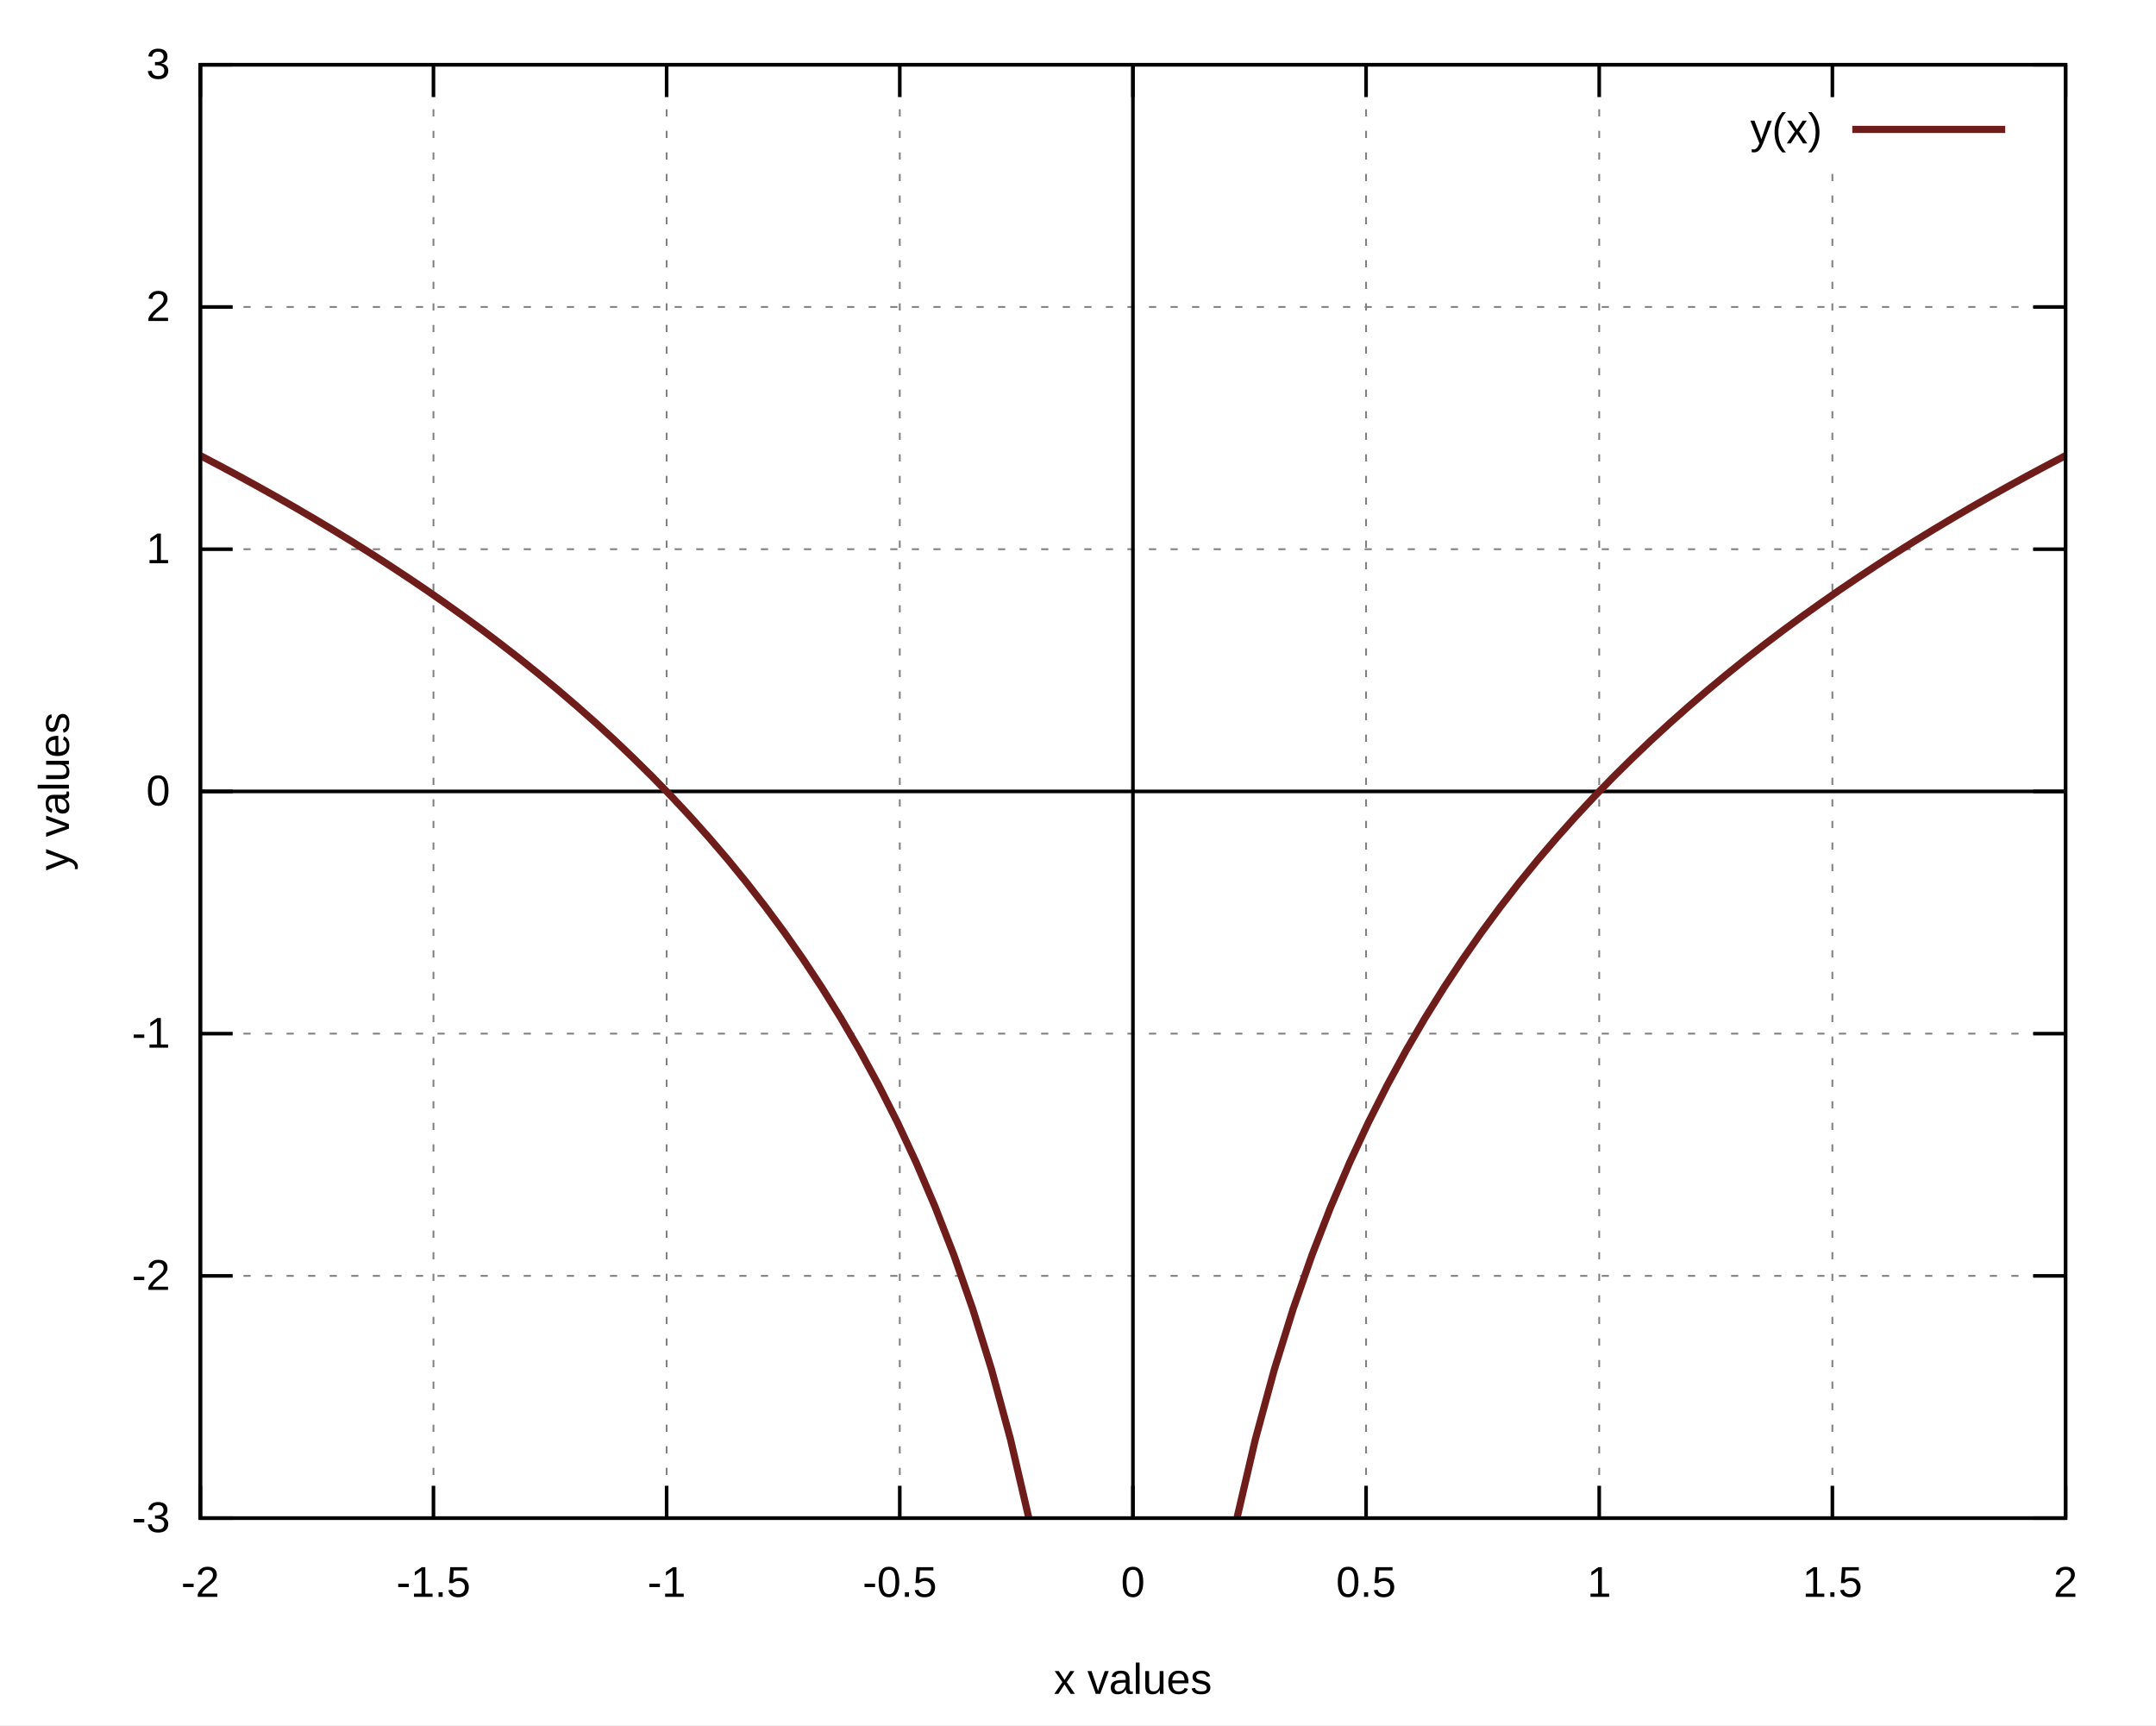
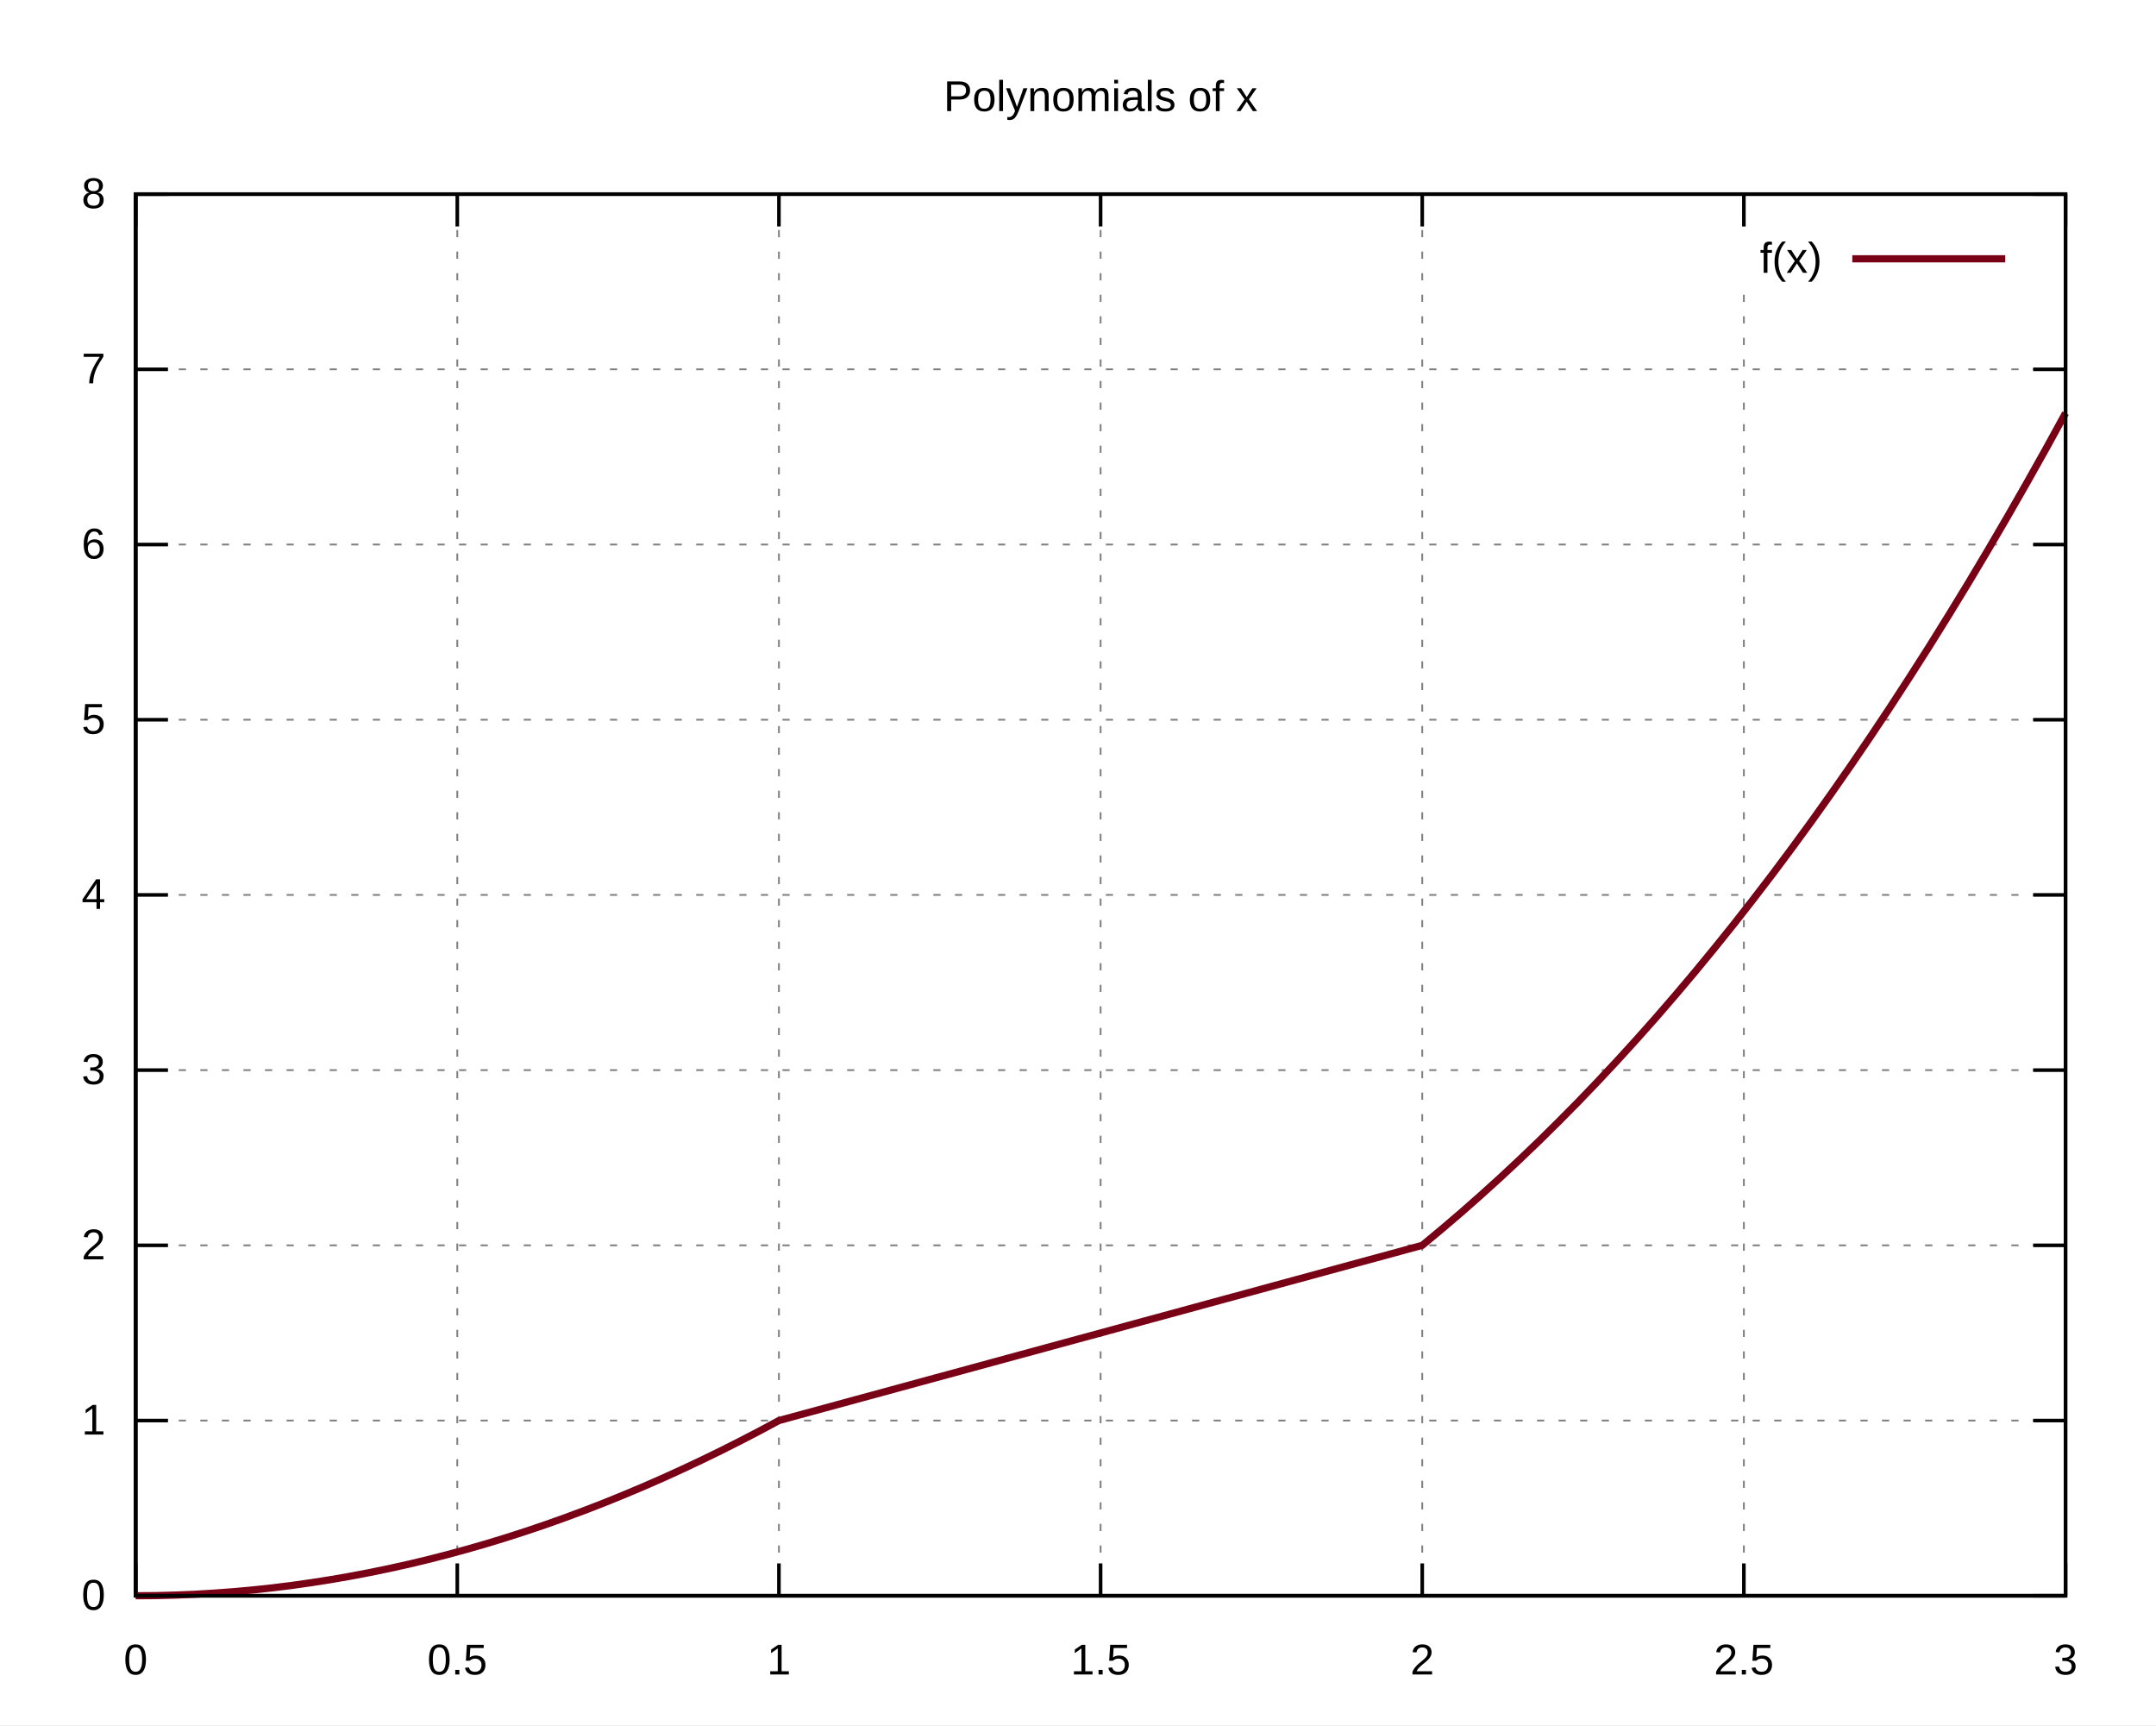
<svg xmlns="http://www.w3.org/2000/svg" xmlns:xlink="http://www.w3.org/1999/xlink" width="600" height="480" viewBox="0 0 600 480">
  <g id="gnuplot_canvas">
    <rect x="0" y="0" width="600" height="480" fill="#ffffff" />
    <defs>
      <circle id="gpDot" r="0.5" stroke-width="0.5" stroke="currentColor" />
      <path id="gpPt0" stroke-width="0.222" stroke="currentColor" d="M-1,0 h2 M0,-1 v2" />
      <path id="gpPt1" stroke-width="0.222" stroke="currentColor" d="M-1,-1 L1,1 M1,-1 L-1,1" />
      <path id="gpPt2" stroke-width="0.222" stroke="currentColor" d="M-1,0 L1,0 M0,-1 L0,1 M-1,-1 L1,1 M-1,1 L1,-1" />
      <rect id="gpPt3" stroke-width="0.222" stroke="currentColor" x="-1" y="-1" width="2" height="2" />
      <rect id="gpPt4" stroke-width="0.222" stroke="currentColor" fill="currentColor" x="-1" y="-1" width="2" height="2" />
      <circle id="gpPt5" stroke-width="0.222" stroke="currentColor" cx="0" cy="0" r="1" />
      <use xlink:href="#gpPt5" id="gpPt6" fill="currentColor" stroke="none" />
      <path id="gpPt7" stroke-width="0.222" stroke="currentColor" d="M0,-1.33 L-1.33,0.67 L1.33,0.67 z" />
      <use xlink:href="#gpPt7" id="gpPt8" fill="currentColor" stroke="none" />
      <use xlink:href="#gpPt7" id="gpPt9" stroke="currentColor" transform="rotate(180)" />
      <use xlink:href="#gpPt9" id="gpPt10" fill="currentColor" stroke="none" />
      <use xlink:href="#gpPt3" id="gpPt11" stroke="currentColor" transform="rotate(45)" />
      <use xlink:href="#gpPt11" id="gpPt12" fill="currentColor" stroke="none" />
      <path id="gpPt13" stroke-width="0.222" stroke="currentColor" d="M0,1.330 L1.265,0.411 L0.782,-1.067 L-0.782,-1.076 L-1.265,0.411 z" />
      <use xlink:href="#gpPt13" id="gpPt14" fill="currentColor" stroke="none" />
      <filter id="textbox" filterUnits="objectBoundingBox" x="0" y="0" height="1" width="1">
        <feFlood flood-color="#FFFFFF" flood-opacity="1" result="bgnd" />
        <feComposite in="SourceGraphic" in2="bgnd" operator="atop" />
      </filter>
      <filter id="greybox" filterUnits="objectBoundingBox" x="0" y="0" height="1" width="1">
        <feFlood flood-color="lightgrey" flood-opacity="1" result="grey" />
        <feComposite in="SourceGraphic" in2="grey" operator="atop" />
      </filter>
    </defs>
    <g fill="none" color="#FFFFFF" stroke="currentColor" stroke-width="1.00" stroke-linecap="butt" stroke-linejoin="miter">
</g>
    <g fill="none" color="black" stroke="currentColor" stroke-width="1.00" stroke-linecap="butt" stroke-linejoin="miter">
</g>
    <g fill="none" color="black" stroke="black" stroke-width="0.50" stroke-linecap="butt" stroke-linejoin="miter">
</g>
    <g fill="none" color="gray" stroke="currentColor" stroke-width="0.50" stroke-linecap="butt" stroke-linejoin="miter">
-       <path stroke="gray" stroke-dasharray="2,4" class="gridline" d="M55.75,422.40 L574.82,422.40  " />
-     </g>
-     <g fill="none" color="gray" stroke="gray" stroke-width="1.00" stroke-linecap="butt" stroke-linejoin="miter">
- </g>
-     <g fill="none" color="black" stroke="currentColor" stroke-width="1.00" stroke-linecap="butt" stroke-linejoin="miter">
-       <path stroke="black" d="M55.75,422.40 L64.75,422.40 M574.82,422.40 L565.82,422.40  " />
-       <g transform="translate(47.36,426.30)" stroke="none" fill="black" font-family="Arial" font-size="12.00" text-anchor="end">
-         <text>
-           <tspan font-family="Arial">-3</tspan>
-         </text>
-       </g>
-     </g>
-     <g fill="none" color="black" stroke="currentColor" stroke-width="1.00" stroke-linecap="butt" stroke-linejoin="miter">
- </g>
-     <g fill="none" color="black" stroke="black" stroke-width="0.50" stroke-linecap="butt" stroke-linejoin="miter">
- </g>
-     <g fill="none" color="gray" stroke="currentColor" stroke-width="0.50" stroke-linecap="butt" stroke-linejoin="miter">
-       <path stroke="gray" stroke-dasharray="2,4" class="gridline" d="M55.75,355.00 L574.82,355.00  " />
-     </g>
-     <g fill="none" color="gray" stroke="gray" stroke-width="1.00" stroke-linecap="butt" stroke-linejoin="miter">
- </g>
-     <g fill="none" color="black" stroke="currentColor" stroke-width="1.00" stroke-linecap="butt" stroke-linejoin="miter">
-       <path stroke="black" d="M55.75,355.00 L64.75,355.00 M574.82,355.00 L565.82,355.00  " />
-       <g transform="translate(47.36,358.90)" stroke="none" fill="black" font-family="Arial" font-size="12.00" text-anchor="end">
-         <text>
-           <tspan font-family="Arial">-2</tspan>
-         </text>
-       </g>
-     </g>
-     <g fill="none" color="black" stroke="currentColor" stroke-width="1.00" stroke-linecap="butt" stroke-linejoin="miter">
- </g>
-     <g fill="none" color="black" stroke="black" stroke-width="0.50" stroke-linecap="butt" stroke-linejoin="miter">
- </g>
-     <g fill="none" color="gray" stroke="currentColor" stroke-width="0.50" stroke-linecap="butt" stroke-linejoin="miter">
-       <path stroke="gray" stroke-dasharray="2,4" class="gridline" d="M55.75,287.60 L574.82,287.60  " />
-     </g>
-     <g fill="none" color="gray" stroke="gray" stroke-width="1.00" stroke-linecap="butt" stroke-linejoin="miter">
- </g>
-     <g fill="none" color="black" stroke="currentColor" stroke-width="1.00" stroke-linecap="butt" stroke-linejoin="miter">
-       <path stroke="black" d="M55.75,287.60 L64.75,287.60 M574.82,287.60 L565.82,287.60  " />
-       <g transform="translate(47.36,291.50)" stroke="none" fill="black" font-family="Arial" font-size="12.00" text-anchor="end">
-         <text>
-           <tspan font-family="Arial">-1</tspan>
-         </text>
-       </g>
-     </g>
-     <g fill="none" color="black" stroke="currentColor" stroke-width="1.00" stroke-linecap="butt" stroke-linejoin="miter">
- </g>
-     <g fill="none" color="black" stroke="black" stroke-width="0.50" stroke-linecap="butt" stroke-linejoin="miter">
- </g>
-     <g fill="none" color="gray" stroke="currentColor" stroke-width="0.50" stroke-linecap="butt" stroke-linejoin="miter">
-       <path stroke="gray" stroke-dasharray="2,4" class="gridline" d="M55.75,220.20 L574.82,220.20  " />
-     </g>
-     <g fill="none" color="gray" stroke="gray" stroke-width="1.00" stroke-linecap="butt" stroke-linejoin="miter">
- </g>
-     <g fill="none" color="black" stroke="currentColor" stroke-width="1.00" stroke-linecap="butt" stroke-linejoin="miter">
-       <path stroke="black" d="M55.75,220.20 L64.75,220.20 M574.82,220.20 L565.82,220.20  " />
-       <g transform="translate(47.36,224.10)" stroke="none" fill="black" font-family="Arial" font-size="12.00" text-anchor="end">
+       <path stroke="gray" stroke-dasharray="2,4" class="gridline" d="M37.75,444.00 L574.82,444.00  " />
+     </g>
+     <g fill="none" color="gray" stroke="gray" stroke-width="1.00" stroke-linecap="butt" stroke-linejoin="miter">
+ </g>
+     <g fill="none" color="black" stroke="currentColor" stroke-width="1.00" stroke-linecap="butt" stroke-linejoin="miter">
+       <path stroke="black" d="M37.75,444.00 L46.75,444.00 M574.82,444.00 L565.82,444.00  " />
+       <g transform="translate(29.36,447.90)" stroke="none" fill="black" font-family="Arial" font-size="12.00" text-anchor="end">
        <text>
          <tspan font-family="Arial"> 0</tspan>
        </text>
      </g>
    </g>
    <g fill="none" color="black" stroke="currentColor" stroke-width="1.00" stroke-linecap="butt" stroke-linejoin="miter">
</g>
    <g fill="none" color="black" stroke="black" stroke-width="0.50" stroke-linecap="butt" stroke-linejoin="miter">
</g>
    <g fill="none" color="gray" stroke="currentColor" stroke-width="0.50" stroke-linecap="butt" stroke-linejoin="miter">
-       <path stroke="gray" stroke-dasharray="2,4" class="gridline" d="M55.75,152.81 L574.82,152.81  " />
-     </g>
-     <g fill="none" color="gray" stroke="gray" stroke-width="1.00" stroke-linecap="butt" stroke-linejoin="miter">
- </g>
-     <g fill="none" color="black" stroke="currentColor" stroke-width="1.00" stroke-linecap="butt" stroke-linejoin="miter">
-       <path stroke="black" d="M55.75,152.81 L64.75,152.81 M574.82,152.81 L565.82,152.81  " />
-       <g transform="translate(47.36,156.71)" stroke="none" fill="black" font-family="Arial" font-size="12.00" text-anchor="end">
+       <path stroke="gray" stroke-dasharray="2,4" class="gridline" d="M37.75,395.25 L574.82,395.25  " />
+     </g>
+     <g fill="none" color="gray" stroke="gray" stroke-width="1.00" stroke-linecap="butt" stroke-linejoin="miter">
+ </g>
+     <g fill="none" color="black" stroke="currentColor" stroke-width="1.00" stroke-linecap="butt" stroke-linejoin="miter">
+       <path stroke="black" d="M37.75,395.25 L46.75,395.25 M574.82,395.25 L565.82,395.25  " />
+       <g transform="translate(29.36,399.15)" stroke="none" fill="black" font-family="Arial" font-size="12.00" text-anchor="end">
        <text>
          <tspan font-family="Arial"> 1</tspan>
        </text>
      </g>
    </g>
    <g fill="none" color="black" stroke="currentColor" stroke-width="1.00" stroke-linecap="butt" stroke-linejoin="miter">
</g>
    <g fill="none" color="black" stroke="black" stroke-width="0.50" stroke-linecap="butt" stroke-linejoin="miter">
</g>
    <g fill="none" color="gray" stroke="currentColor" stroke-width="0.50" stroke-linecap="butt" stroke-linejoin="miter">
-       <path stroke="gray" stroke-dasharray="2,4" class="gridline" d="M55.75,85.41 L574.82,85.41  " />
-     </g>
-     <g fill="none" color="gray" stroke="gray" stroke-width="1.00" stroke-linecap="butt" stroke-linejoin="miter">
- </g>
-     <g fill="none" color="black" stroke="currentColor" stroke-width="1.00" stroke-linecap="butt" stroke-linejoin="miter">
-       <path stroke="black" d="M55.75,85.41 L64.75,85.41 M574.82,85.41 L565.82,85.41  " />
-       <g transform="translate(47.36,89.31)" stroke="none" fill="black" font-family="Arial" font-size="12.00" text-anchor="end">
+       <path stroke="gray" stroke-dasharray="2,4" class="gridline" d="M37.75,346.50 L574.82,346.50  " />
+     </g>
+     <g fill="none" color="gray" stroke="gray" stroke-width="1.00" stroke-linecap="butt" stroke-linejoin="miter">
+ </g>
+     <g fill="none" color="black" stroke="currentColor" stroke-width="1.00" stroke-linecap="butt" stroke-linejoin="miter">
+       <path stroke="black" d="M37.75,346.50 L46.75,346.50 M574.82,346.50 L565.82,346.50  " />
+       <g transform="translate(29.36,350.40)" stroke="none" fill="black" font-family="Arial" font-size="12.00" text-anchor="end">
        <text>
          <tspan font-family="Arial"> 2</tspan>
        </text>
      </g>
    </g>
    <g fill="none" color="black" stroke="currentColor" stroke-width="1.00" stroke-linecap="butt" stroke-linejoin="miter">
</g>
    <g fill="none" color="black" stroke="black" stroke-width="0.50" stroke-linecap="butt" stroke-linejoin="miter">
</g>
    <g fill="none" color="gray" stroke="currentColor" stroke-width="0.50" stroke-linecap="butt" stroke-linejoin="miter">
-       <path stroke="gray" stroke-dasharray="2,4" class="gridline" d="M55.75,18.01 L574.82,18.01  " />
-     </g>
-     <g fill="none" color="gray" stroke="gray" stroke-width="1.00" stroke-linecap="butt" stroke-linejoin="miter">
- </g>
-     <g fill="none" color="black" stroke="currentColor" stroke-width="1.00" stroke-linecap="butt" stroke-linejoin="miter">
-       <path stroke="black" d="M55.75,18.01 L64.75,18.01 M574.82,18.01 L565.82,18.01  " />
-       <g transform="translate(47.36,21.91)" stroke="none" fill="black" font-family="Arial" font-size="12.00" text-anchor="end">
+       <path stroke="gray" stroke-dasharray="2,4" class="gridline" d="M37.75,297.75 L574.82,297.75  " />
+     </g>
+     <g fill="none" color="gray" stroke="gray" stroke-width="1.00" stroke-linecap="butt" stroke-linejoin="miter">
+ </g>
+     <g fill="none" color="black" stroke="currentColor" stroke-width="1.00" stroke-linecap="butt" stroke-linejoin="miter">
+       <path stroke="black" d="M37.75,297.75 L46.75,297.75 M574.82,297.75 L565.82,297.75  " />
+       <g transform="translate(29.36,301.65)" stroke="none" fill="black" font-family="Arial" font-size="12.00" text-anchor="end">
        <text>
          <tspan font-family="Arial"> 3</tspan>
        </text>
      </g>
    </g>
    <g fill="none" color="black" stroke="currentColor" stroke-width="1.00" stroke-linecap="butt" stroke-linejoin="miter">
</g>
    <g fill="none" color="black" stroke="black" stroke-width="0.50" stroke-linecap="butt" stroke-linejoin="miter">
</g>
    <g fill="none" color="gray" stroke="currentColor" stroke-width="0.50" stroke-linecap="butt" stroke-linejoin="miter">
-       <path stroke="gray" stroke-dasharray="2,4" class="gridline" d="M55.75,422.40 L55.75,18.01  " />
-     </g>
-     <g fill="none" color="gray" stroke="gray" stroke-width="1.00" stroke-linecap="butt" stroke-linejoin="miter">
- </g>
-     <g fill="none" color="black" stroke="currentColor" stroke-width="1.00" stroke-linecap="butt" stroke-linejoin="miter">
-       <path stroke="black" d="M55.75,422.40 L55.75,413.40 M55.75,18.01 L55.75,27.01  " />
-       <g transform="translate(55.75,444.30)" stroke="none" fill="black" font-family="Arial" font-size="12.00" text-anchor="middle">
-         <text>
-           <tspan font-family="Arial">-2</tspan>
-         </text>
-       </g>
-     </g>
-     <g fill="none" color="black" stroke="currentColor" stroke-width="1.00" stroke-linecap="butt" stroke-linejoin="miter">
- </g>
-     <g fill="none" color="black" stroke="black" stroke-width="0.50" stroke-linecap="butt" stroke-linejoin="miter">
- </g>
-     <g fill="none" color="gray" stroke="currentColor" stroke-width="0.50" stroke-linecap="butt" stroke-linejoin="miter">
-       <path stroke="gray" stroke-dasharray="2,4" class="gridline" d="M120.63,422.40 L120.63,18.01  " />
-     </g>
-     <g fill="none" color="gray" stroke="gray" stroke-width="1.00" stroke-linecap="butt" stroke-linejoin="miter">
- </g>
-     <g fill="none" color="black" stroke="currentColor" stroke-width="1.00" stroke-linecap="butt" stroke-linejoin="miter">
-       <path stroke="black" d="M120.63,422.40 L120.63,413.40 M120.63,18.01 L120.63,27.01  " />
-       <g transform="translate(120.63,444.30)" stroke="none" fill="black" font-family="Arial" font-size="12.00" text-anchor="middle">
-         <text>
-           <tspan font-family="Arial">-1.5</tspan>
-         </text>
-       </g>
-     </g>
-     <g fill="none" color="black" stroke="currentColor" stroke-width="1.00" stroke-linecap="butt" stroke-linejoin="miter">
- </g>
-     <g fill="none" color="black" stroke="black" stroke-width="0.50" stroke-linecap="butt" stroke-linejoin="miter">
- </g>
-     <g fill="none" color="gray" stroke="currentColor" stroke-width="0.50" stroke-linecap="butt" stroke-linejoin="miter">
-       <path stroke="gray" stroke-dasharray="2,4" class="gridline" d="M185.52,422.40 L185.52,18.01  " />
-     </g>
-     <g fill="none" color="gray" stroke="gray" stroke-width="1.00" stroke-linecap="butt" stroke-linejoin="miter">
- </g>
-     <g fill="none" color="black" stroke="currentColor" stroke-width="1.00" stroke-linecap="butt" stroke-linejoin="miter">
-       <path stroke="black" d="M185.52,422.40 L185.52,413.40 M185.52,18.01 L185.52,27.01  " />
-       <g transform="translate(185.52,444.30)" stroke="none" fill="black" font-family="Arial" font-size="12.00" text-anchor="middle">
-         <text>
-           <tspan font-family="Arial">-1</tspan>
-         </text>
-       </g>
-     </g>
-     <g fill="none" color="black" stroke="currentColor" stroke-width="1.00" stroke-linecap="butt" stroke-linejoin="miter">
- </g>
-     <g fill="none" color="black" stroke="black" stroke-width="0.50" stroke-linecap="butt" stroke-linejoin="miter">
- </g>
-     <g fill="none" color="gray" stroke="currentColor" stroke-width="0.50" stroke-linecap="butt" stroke-linejoin="miter">
-       <path stroke="gray" stroke-dasharray="2,4" class="gridline" d="M250.40,422.40 L250.40,18.01  " />
-     </g>
-     <g fill="none" color="gray" stroke="gray" stroke-width="1.00" stroke-linecap="butt" stroke-linejoin="miter">
- </g>
-     <g fill="none" color="black" stroke="currentColor" stroke-width="1.00" stroke-linecap="butt" stroke-linejoin="miter">
-       <path stroke="black" d="M250.40,422.40 L250.40,413.40 M250.40,18.01 L250.40,27.01  " />
-       <g transform="translate(250.40,444.30)" stroke="none" fill="black" font-family="Arial" font-size="12.00" text-anchor="middle">
-         <text>
-           <tspan font-family="Arial">-0.5</tspan>
-         </text>
-       </g>
-     </g>
-     <g fill="none" color="black" stroke="currentColor" stroke-width="1.00" stroke-linecap="butt" stroke-linejoin="miter">
- </g>
-     <g fill="none" color="black" stroke="black" stroke-width="0.50" stroke-linecap="butt" stroke-linejoin="miter">
- </g>
-     <g fill="none" color="gray" stroke="currentColor" stroke-width="0.50" stroke-linecap="butt" stroke-linejoin="miter">
-       <path stroke="gray" stroke-dasharray="2,4" class="gridline" d="M315.29,422.40 L315.29,18.01  " />
-     </g>
-     <g fill="none" color="gray" stroke="gray" stroke-width="1.00" stroke-linecap="butt" stroke-linejoin="miter">
- </g>
-     <g fill="none" color="black" stroke="currentColor" stroke-width="1.00" stroke-linecap="butt" stroke-linejoin="miter">
-       <path stroke="black" d="M315.29,422.40 L315.29,413.40 M315.29,18.01 L315.29,27.01  " />
-       <g transform="translate(315.29,444.30)" stroke="none" fill="black" font-family="Arial" font-size="12.00" text-anchor="middle">
+       <path stroke="gray" stroke-dasharray="2,4" class="gridline" d="M37.75,249.00 L574.82,249.00  " />
+     </g>
+     <g fill="none" color="gray" stroke="gray" stroke-width="1.00" stroke-linecap="butt" stroke-linejoin="miter">
+ </g>
+     <g fill="none" color="black" stroke="currentColor" stroke-width="1.00" stroke-linecap="butt" stroke-linejoin="miter">
+       <path stroke="black" d="M37.75,249.00 L46.75,249.00 M574.82,249.00 L565.82,249.00  " />
+       <g transform="translate(29.36,252.90)" stroke="none" fill="black" font-family="Arial" font-size="12.00" text-anchor="end">
+         <text>
+           <tspan font-family="Arial"> 4</tspan>
+         </text>
+       </g>
+     </g>
+     <g fill="none" color="black" stroke="currentColor" stroke-width="1.00" stroke-linecap="butt" stroke-linejoin="miter">
+ </g>
+     <g fill="none" color="black" stroke="black" stroke-width="0.50" stroke-linecap="butt" stroke-linejoin="miter">
+ </g>
+     <g fill="none" color="gray" stroke="currentColor" stroke-width="0.50" stroke-linecap="butt" stroke-linejoin="miter">
+       <path stroke="gray" stroke-dasharray="2,4" class="gridline" d="M37.75,200.26 L574.82,200.26  " />
+     </g>
+     <g fill="none" color="gray" stroke="gray" stroke-width="1.00" stroke-linecap="butt" stroke-linejoin="miter">
+ </g>
+     <g fill="none" color="black" stroke="currentColor" stroke-width="1.00" stroke-linecap="butt" stroke-linejoin="miter">
+       <path stroke="black" d="M37.75,200.26 L46.75,200.26 M574.82,200.26 L565.82,200.26  " />
+       <g transform="translate(29.36,204.16)" stroke="none" fill="black" font-family="Arial" font-size="12.00" text-anchor="end">
+         <text>
+           <tspan font-family="Arial"> 5</tspan>
+         </text>
+       </g>
+     </g>
+     <g fill="none" color="black" stroke="currentColor" stroke-width="1.00" stroke-linecap="butt" stroke-linejoin="miter">
+ </g>
+     <g fill="none" color="black" stroke="black" stroke-width="0.50" stroke-linecap="butt" stroke-linejoin="miter">
+ </g>
+     <g fill="none" color="gray" stroke="currentColor" stroke-width="0.50" stroke-linecap="butt" stroke-linejoin="miter">
+       <path stroke="gray" stroke-dasharray="2,4" class="gridline" d="M37.75,151.51 L574.82,151.51  " />
+     </g>
+     <g fill="none" color="gray" stroke="gray" stroke-width="1.00" stroke-linecap="butt" stroke-linejoin="miter">
+ </g>
+     <g fill="none" color="black" stroke="currentColor" stroke-width="1.00" stroke-linecap="butt" stroke-linejoin="miter">
+       <path stroke="black" d="M37.75,151.51 L46.75,151.51 M574.82,151.51 L565.82,151.51  " />
+       <g transform="translate(29.36,155.41)" stroke="none" fill="black" font-family="Arial" font-size="12.00" text-anchor="end">
+         <text>
+           <tspan font-family="Arial"> 6</tspan>
+         </text>
+       </g>
+     </g>
+     <g fill="none" color="black" stroke="currentColor" stroke-width="1.00" stroke-linecap="butt" stroke-linejoin="miter">
+ </g>
+     <g fill="none" color="black" stroke="black" stroke-width="0.50" stroke-linecap="butt" stroke-linejoin="miter">
+ </g>
+     <g fill="none" color="gray" stroke="currentColor" stroke-width="0.50" stroke-linecap="butt" stroke-linejoin="miter">
+       <path stroke="gray" stroke-dasharray="2,4" class="gridline" d="M37.75,102.76 L574.82,102.76  " />
+     </g>
+     <g fill="none" color="gray" stroke="gray" stroke-width="1.00" stroke-linecap="butt" stroke-linejoin="miter">
+ </g>
+     <g fill="none" color="black" stroke="currentColor" stroke-width="1.00" stroke-linecap="butt" stroke-linejoin="miter">
+       <path stroke="black" d="M37.75,102.76 L46.75,102.76 M574.82,102.76 L565.82,102.76  " />
+       <g transform="translate(29.36,106.66)" stroke="none" fill="black" font-family="Arial" font-size="12.00" text-anchor="end">
+         <text>
+           <tspan font-family="Arial"> 7</tspan>
+         </text>
+       </g>
+     </g>
+     <g fill="none" color="black" stroke="currentColor" stroke-width="1.00" stroke-linecap="butt" stroke-linejoin="miter">
+ </g>
+     <g fill="none" color="black" stroke="black" stroke-width="0.50" stroke-linecap="butt" stroke-linejoin="miter">
+ </g>
+     <g fill="none" color="gray" stroke="currentColor" stroke-width="0.50" stroke-linecap="butt" stroke-linejoin="miter">
+       <path stroke="gray" stroke-dasharray="2,4" class="gridline" d="M37.75,54.01 L574.82,54.01  " />
+     </g>
+     <g fill="none" color="gray" stroke="gray" stroke-width="1.00" stroke-linecap="butt" stroke-linejoin="miter">
+ </g>
+     <g fill="none" color="black" stroke="currentColor" stroke-width="1.00" stroke-linecap="butt" stroke-linejoin="miter">
+       <path stroke="black" d="M37.75,54.01 L46.75,54.01 M574.82,54.01 L565.82,54.01  " />
+       <g transform="translate(29.36,57.91)" stroke="none" fill="black" font-family="Arial" font-size="12.00" text-anchor="end">
+         <text>
+           <tspan font-family="Arial"> 8</tspan>
+         </text>
+       </g>
+     </g>
+     <g fill="none" color="black" stroke="currentColor" stroke-width="1.00" stroke-linecap="butt" stroke-linejoin="miter">
+ </g>
+     <g fill="none" color="black" stroke="black" stroke-width="0.50" stroke-linecap="butt" stroke-linejoin="miter">
+ </g>
+     <g fill="none" color="gray" stroke="currentColor" stroke-width="0.50" stroke-linecap="butt" stroke-linejoin="miter">
+       <path stroke="gray" stroke-dasharray="2,4" class="gridline" d="M37.75,444.00 L37.75,54.01  " />
+     </g>
+     <g fill="none" color="gray" stroke="gray" stroke-width="1.00" stroke-linecap="butt" stroke-linejoin="miter">
+ </g>
+     <g fill="none" color="black" stroke="currentColor" stroke-width="1.00" stroke-linecap="butt" stroke-linejoin="miter">
+       <path stroke="black" d="M37.75,444.00 L37.75,435.00 M37.75,54.01 L37.75,63.01  " />
+       <g transform="translate(37.75,465.90)" stroke="none" fill="black" font-family="Arial" font-size="12.00" text-anchor="middle">
        <text>
          <tspan font-family="Arial"> 0</tspan>
        </text>
      </g>
    </g>
    <g fill="none" color="black" stroke="currentColor" stroke-width="1.00" stroke-linecap="butt" stroke-linejoin="miter">
</g>
    <g fill="none" color="black" stroke="black" stroke-width="0.50" stroke-linecap="butt" stroke-linejoin="miter">
</g>
    <g fill="none" color="gray" stroke="currentColor" stroke-width="0.50" stroke-linecap="butt" stroke-linejoin="miter">
-       <path stroke="gray" stroke-dasharray="2,4" class="gridline" d="M380.17,422.40 L380.17,18.01  " />
-     </g>
-     <g fill="none" color="gray" stroke="gray" stroke-width="1.00" stroke-linecap="butt" stroke-linejoin="miter">
- </g>
-     <g fill="none" color="black" stroke="currentColor" stroke-width="1.00" stroke-linecap="butt" stroke-linejoin="miter">
-       <path stroke="black" d="M380.17,422.40 L380.17,413.40 M380.17,18.01 L380.17,27.01  " />
-       <g transform="translate(380.17,444.30)" stroke="none" fill="black" font-family="Arial" font-size="12.00" text-anchor="middle">
+       <path stroke="gray" stroke-dasharray="2,4" class="gridline" d="M127.26,444.00 L127.26,54.01  " />
+     </g>
+     <g fill="none" color="gray" stroke="gray" stroke-width="1.00" stroke-linecap="butt" stroke-linejoin="miter">
+ </g>
+     <g fill="none" color="black" stroke="currentColor" stroke-width="1.00" stroke-linecap="butt" stroke-linejoin="miter">
+       <path stroke="black" d="M127.26,444.00 L127.26,435.00 M127.26,54.01 L127.26,63.01  " />
+       <g transform="translate(127.26,465.90)" stroke="none" fill="black" font-family="Arial" font-size="12.00" text-anchor="middle">
        <text>
          <tspan font-family="Arial"> 0.5</tspan>
        </text>
      </g>
    </g>
    <g fill="none" color="black" stroke="currentColor" stroke-width="1.00" stroke-linecap="butt" stroke-linejoin="miter">
</g>
    <g fill="none" color="black" stroke="black" stroke-width="0.50" stroke-linecap="butt" stroke-linejoin="miter">
</g>
    <g fill="none" color="gray" stroke="currentColor" stroke-width="0.50" stroke-linecap="butt" stroke-linejoin="miter">
-       <path stroke="gray" stroke-dasharray="2,4" class="gridline" d="M445.05,422.40 L445.05,18.01  " />
-     </g>
-     <g fill="none" color="gray" stroke="gray" stroke-width="1.00" stroke-linecap="butt" stroke-linejoin="miter">
- </g>
-     <g fill="none" color="black" stroke="currentColor" stroke-width="1.00" stroke-linecap="butt" stroke-linejoin="miter">
-       <path stroke="black" d="M445.05,422.40 L445.05,413.40 M445.05,18.01 L445.05,27.01  " />
-       <g transform="translate(445.05,444.30)" stroke="none" fill="black" font-family="Arial" font-size="12.00" text-anchor="middle">
+       <path stroke="gray" stroke-dasharray="2,4" class="gridline" d="M216.77,444.00 L216.77,54.01  " />
+     </g>
+     <g fill="none" color="gray" stroke="gray" stroke-width="1.00" stroke-linecap="butt" stroke-linejoin="miter">
+ </g>
+     <g fill="none" color="black" stroke="currentColor" stroke-width="1.00" stroke-linecap="butt" stroke-linejoin="miter">
+       <path stroke="black" d="M216.77,444.00 L216.77,435.00 M216.77,54.01 L216.77,63.01  " />
+       <g transform="translate(216.77,465.90)" stroke="none" fill="black" font-family="Arial" font-size="12.00" text-anchor="middle">
        <text>
          <tspan font-family="Arial"> 1</tspan>
        </text>
      </g>
    </g>
    <g fill="none" color="black" stroke="currentColor" stroke-width="1.00" stroke-linecap="butt" stroke-linejoin="miter">
</g>
    <g fill="none" color="black" stroke="black" stroke-width="0.50" stroke-linecap="butt" stroke-linejoin="miter">
</g>
    <g fill="none" color="gray" stroke="currentColor" stroke-width="0.50" stroke-linecap="butt" stroke-linejoin="miter">
-       <path stroke="gray" stroke-dasharray="2,4" class="gridline" d="M509.94,422.40 L509.94,45.01 M509.94,27.01 L509.94,18.01  " />
-     </g>
-     <g fill="none" color="gray" stroke="gray" stroke-width="1.00" stroke-linecap="butt" stroke-linejoin="miter">
- </g>
-     <g fill="none" color="black" stroke="currentColor" stroke-width="1.00" stroke-linecap="butt" stroke-linejoin="miter">
-       <path stroke="black" d="M509.94,422.40 L509.94,413.40 M509.94,18.01 L509.94,27.01  " />
-       <g transform="translate(509.94,444.30)" stroke="none" fill="black" font-family="Arial" font-size="12.00" text-anchor="middle">
+       <path stroke="gray" stroke-dasharray="2,4" class="gridline" d="M306.29,444.00 L306.29,54.01  " />
+     </g>
+     <g fill="none" color="gray" stroke="gray" stroke-width="1.00" stroke-linecap="butt" stroke-linejoin="miter">
+ </g>
+     <g fill="none" color="black" stroke="currentColor" stroke-width="1.00" stroke-linecap="butt" stroke-linejoin="miter">
+       <path stroke="black" d="M306.29,444.00 L306.29,435.00 M306.29,54.01 L306.29,63.01  " />
+       <g transform="translate(306.29,465.90)" stroke="none" fill="black" font-family="Arial" font-size="12.00" text-anchor="middle">
        <text>
          <tspan font-family="Arial"> 1.5</tspan>
        </text>
      </g>
    </g>
    <g fill="none" color="black" stroke="currentColor" stroke-width="1.00" stroke-linecap="butt" stroke-linejoin="miter">
</g>
    <g fill="none" color="black" stroke="black" stroke-width="0.50" stroke-linecap="butt" stroke-linejoin="miter">
</g>
    <g fill="none" color="gray" stroke="currentColor" stroke-width="0.50" stroke-linecap="butt" stroke-linejoin="miter">
-       <path stroke="gray" stroke-dasharray="2,4" class="gridline" d="M574.82,422.40 L574.82,18.01  " />
-     </g>
-     <g fill="none" color="gray" stroke="gray" stroke-width="1.00" stroke-linecap="butt" stroke-linejoin="miter">
- </g>
-     <g fill="none" color="black" stroke="currentColor" stroke-width="1.00" stroke-linecap="butt" stroke-linejoin="miter">
-       <path stroke="black" d="M574.82,422.40 L574.82,413.40 M574.82,18.01 L574.82,27.01  " />
-       <g transform="translate(574.82,444.30)" stroke="none" fill="black" font-family="Arial" font-size="12.00" text-anchor="middle">
+       <path stroke="gray" stroke-dasharray="2,4" class="gridline" d="M395.80,444.00 L395.80,54.01  " />
+     </g>
+     <g fill="none" color="gray" stroke="gray" stroke-width="1.00" stroke-linecap="butt" stroke-linejoin="miter">
+ </g>
+     <g fill="none" color="black" stroke="currentColor" stroke-width="1.00" stroke-linecap="butt" stroke-linejoin="miter">
+       <path stroke="black" d="M395.80,444.00 L395.80,435.00 M395.80,54.01 L395.80,63.01  " />
+       <g transform="translate(395.80,465.90)" stroke="none" fill="black" font-family="Arial" font-size="12.00" text-anchor="middle">
        <text>
          <tspan font-family="Arial"> 2</tspan>
        </text>
      </g>
    </g>
    <g fill="none" color="black" stroke="currentColor" stroke-width="1.00" stroke-linecap="butt" stroke-linejoin="miter">
</g>
-     <g fill="none" color="black" stroke="currentColor" stroke-width="1.00" stroke-linecap="butt" stroke-linejoin="miter">
-       <path stroke="rgb(  0,   0,   0)" d="M55.75,220.20 L574.82,220.20  " />
-     </g>
-     <g fill="none" color="black" stroke="currentColor" stroke-width="1.00" stroke-linecap="butt" stroke-linejoin="miter">
-       <path stroke="rgb(  0,   0,   0)" d="M315.29,422.40 L315.29,18.01  " />
-     </g>
-     <g fill="none" color="black" stroke="currentColor" stroke-width="1.00" stroke-linecap="butt" stroke-linejoin="miter">
-       <path stroke="black" d="M55.75,18.01 L55.75,422.40 L574.82,422.40 L574.82,18.01 L55.75,18.01 Z  " />
+     <g fill="none" color="black" stroke="black" stroke-width="0.50" stroke-linecap="butt" stroke-linejoin="miter">
+ </g>
+     <g fill="none" color="gray" stroke="currentColor" stroke-width="0.50" stroke-linecap="butt" stroke-linejoin="miter">
+       <path stroke="gray" stroke-dasharray="2,4" class="gridline" d="M485.31,444.00 L485.31,81.01 M485.31,63.01 L485.31,54.01  " />
+     </g>
+     <g fill="none" color="gray" stroke="gray" stroke-width="1.00" stroke-linecap="butt" stroke-linejoin="miter">
+ </g>
+     <g fill="none" color="black" stroke="currentColor" stroke-width="1.00" stroke-linecap="butt" stroke-linejoin="miter">
+       <path stroke="black" d="M485.31,444.00 L485.31,435.00 M485.31,54.01 L485.31,63.01  " />
+       <g transform="translate(485.31,465.90)" stroke="none" fill="black" font-family="Arial" font-size="12.00" text-anchor="middle">
+         <text>
+           <tspan font-family="Arial"> 2.5</tspan>
+         </text>
+       </g>
+     </g>
+     <g fill="none" color="black" stroke="currentColor" stroke-width="1.00" stroke-linecap="butt" stroke-linejoin="miter">
+ </g>
+     <g fill="none" color="black" stroke="black" stroke-width="0.50" stroke-linecap="butt" stroke-linejoin="miter">
+ </g>
+     <g fill="none" color="gray" stroke="currentColor" stroke-width="0.50" stroke-linecap="butt" stroke-linejoin="miter">
+       <path stroke="gray" stroke-dasharray="2,4" class="gridline" d="M574.82,444.00 L574.82,54.01  " />
+     </g>
+     <g fill="none" color="gray" stroke="gray" stroke-width="1.00" stroke-linecap="butt" stroke-linejoin="miter">
+ </g>
+     <g fill="none" color="black" stroke="currentColor" stroke-width="1.00" stroke-linecap="butt" stroke-linejoin="miter">
+       <path stroke="black" d="M574.82,444.00 L574.82,435.00 M574.82,54.01 L574.82,63.01  " />
+       <g transform="translate(574.82,465.90)" stroke="none" fill="black" font-family="Arial" font-size="12.00" text-anchor="middle">
+         <text>
+           <tspan font-family="Arial"> 3</tspan>
+         </text>
+       </g>
+     </g>
+     <g fill="none" color="black" stroke="currentColor" stroke-width="1.00" stroke-linecap="butt" stroke-linejoin="miter">
+ </g>
+     <g fill="none" color="black" stroke="currentColor" stroke-width="1.00" stroke-linecap="butt" stroke-linejoin="miter">
+       <path stroke="rgb(  0,   0,   0)" d="M37.75,444.00 L574.82,444.00  " />
+     </g>
+     <g fill="none" color="black" stroke="currentColor" stroke-width="1.00" stroke-linecap="butt" stroke-linejoin="miter">
+       <path stroke="rgb(  0,   0,   0)" d="M37.75,444.00 L37.75,54.01  " />
+     </g>
+     <g fill="none" color="black" stroke="currentColor" stroke-width="1.00" stroke-linecap="butt" stroke-linejoin="miter">
+       <path stroke="black" d="M37.75,54.01 L37.75,444.00 L574.82,444.00 L574.82,54.01 L37.75,54.01 Z  " />
    </g>
    <g fill="none" color="black" stroke="currentColor" stroke-width="1.00" stroke-linecap="butt" stroke-linejoin="miter">
</g>
    <g id="gnuplot_plot_1">
      <g fill="none" color="#FFFFFF" stroke="black" stroke-width="2.00" stroke-linecap="butt" stroke-linejoin="miter">
</g>
      <g fill="none" color="black" stroke="currentColor" stroke-width="2.00" stroke-linecap="butt" stroke-linejoin="miter">
-         <g transform="translate(507.09,39.91)" stroke="none" fill="black" font-family="Arial" font-size="12.00" text-anchor="end">
-           <text>y(x)</text>
+         <g transform="translate(507.09,75.91)" stroke="none" fill="black" font-family="Arial" font-size="12.00" text-anchor="end">
+           <text>f(x)</text>
        </g>
      </g>
      <g fill="none" color="black" stroke="currentColor" stroke-width="2.00" stroke-linecap="butt" stroke-linejoin="miter">
-         <path stroke="rgb(111,  29,  27)" d="M515.48,36.01 L558.04,36.01 M55.75,126.77 L60.99,129.52 L66.24,132.33 L71.48,135.20 L76.72,138.13 L81.97,141.12   L87.21,144.19 L92.45,147.32 L97.70,150.53 L102.94,153.82 L108.18,157.19 L113.42,160.65 L118.67,164.19 L123.91,167.84   L129.15,171.58 L134.40,175.43 L139.64,179.40 L144.88,183.48 L150.13,187.70 L155.37,192.05 L160.61,196.54 L165.86,201.19   L171.10,206.00 L176.34,211.00 L181.59,216.18 L186.83,221.57 L192.07,227.19 L197.31,233.05 L202.56,239.18 L207.80,245.60   L213.04,252.34 L218.29,259.44 L223.53,266.93 L228.77,274.86 L234.02,283.29 L239.26,292.28 L244.50,301.91 L249.75,312.28   L254.99,323.52 L260.23,335.79 L265.48,349.28 L270.72,364.27 L275.96,381.14 L281.20,400.43 L286.32,422.40 M344.24,422.40   L349.37,400.43 L354.61,381.14 L359.85,364.27 L365.09,349.28 L370.34,335.79 L375.58,323.52 L380.82,312.28 L386.07,301.91   L391.31,292.28 L396.55,283.29 L401.80,274.86 L407.04,266.93 L412.28,259.44 L417.53,252.34 L422.77,245.60 L428.01,239.18   L433.26,233.05 L438.50,227.19 L443.74,221.57 L448.98,216.18 L454.23,211.00 L459.47,206.00 L464.71,201.19 L469.96,196.54   L475.20,192.05 L480.44,187.70 L485.69,183.48 L490.93,179.40 L496.17,175.43 L501.42,171.58 L506.66,167.84 L511.90,164.19   L517.15,160.65 L522.39,157.19 L527.63,153.82 L532.87,150.53 L538.12,147.32 L543.36,144.19 L548.60,141.12 L553.85,138.13   L559.09,135.20 L564.33,132.33 L569.58,129.52 L574.82,126.77  " />
+         <path stroke="rgb(120,   1,  22)" d="M515.48,72.01 L558.04,72.01 M37.75,444.00 L43.17,443.96 L48.60,443.82 L54.02,443.60 L59.45,443.28 L64.87,442.88   L70.30,442.39 L75.72,441.81 L81.15,441.14 L86.57,440.37 L92.00,439.52 L97.42,438.58 L102.85,437.55 L108.27,436.43   L113.70,435.23 L119.12,433.93 L124.55,432.54 L129.97,431.06 L135.40,429.50 L140.82,427.84 L146.25,426.09 L151.67,424.26   L157.10,422.33 L162.52,420.32 L167.95,418.22 L173.37,416.02 L178.80,413.74 L184.22,411.37 L189.65,408.90 L195.07,406.35   L200.50,403.71 L205.92,400.98 L211.35,398.16 L216.77,395.25 L222.20,393.77 L227.62,392.30 L233.05,390.82 L238.47,389.34   L243.90,387.87 L249.32,386.39 L254.75,384.91 L260.17,383.43 L265.60,381.96 L271.02,380.48 L276.45,379.00 L281.87,377.52   L287.30,376.05 L292.72,374.57 L298.15,373.09 L303.57,371.62 L309.00,370.14 L314.42,368.66 L319.85,367.18 L325.27,365.71   L330.70,364.23 L336.12,362.75 L341.55,361.27 L346.97,359.80 L352.40,358.32 L357.82,356.84 L363.25,355.37 L368.67,353.89   L374.10,352.41 L379.52,350.93 L384.95,349.46 L390.37,347.98 L395.80,346.50 L401.22,342.00 L406.65,337.37 L412.07,332.59   L417.50,327.68 L422.92,322.62 L428.35,317.42 L433.77,312.07 L439.20,306.58 L444.62,300.93 L450.05,295.13 L455.47,289.18   L460.90,283.07 L466.32,276.80 L471.75,270.37 L477.17,263.77 L482.60,257.02 L488.02,250.09 L493.45,243.00 L498.87,235.73   L504.30,228.30 L509.72,220.68 L515.15,212.89 L520.57,204.93 L526.00,196.78 L531.42,188.44 L536.85,179.93 L542.27,171.22   L547.70,162.33 L553.12,153.24 L558.55,143.96 L563.97,134.49 L569.40,124.82 L574.82,114.95  " />
      </g>
    </g>
    <g fill="none" color="black" stroke="currentColor" stroke-width="2.00" stroke-linecap="butt" stroke-linejoin="miter">
</g>
    <g fill="none" color="black" stroke="black" stroke-width="1.00" stroke-linecap="butt" stroke-linejoin="miter">
</g>
    <g fill="none" color="black" stroke="currentColor" stroke-width="1.00" stroke-linecap="butt" stroke-linejoin="miter">
-       <path stroke="black" d="M55.75,18.01 L55.75,422.40 L574.82,422.40 L574.82,18.01 L55.75,18.01 Z  " />
-       <g transform="translate(19.18,220.21) rotate(270.00)" stroke="none" fill="black" font-family="Arial" font-size="12.00" text-anchor="middle">
-         <text>
-           <tspan font-family="Arial">y values</tspan>
-         </text>
-       </g>
-     </g>
-     <g fill="none" color="black" stroke="currentColor" stroke-width="1.00" stroke-linecap="butt" stroke-linejoin="miter">
-       <g transform="translate(315.28,471.30)" stroke="none" fill="black" font-family="Arial" font-size="12.00" text-anchor="middle">
-         <text>
-           <tspan font-family="Arial">x values</tspan>
-         </text>
-       </g>
-     </g>
-     <g fill="none" color="black" stroke="currentColor" stroke-width="1.00" stroke-linecap="butt" stroke-linejoin="miter">
- </g>
+       <path stroke="black" d="M37.75,54.01 L37.75,444.00 L574.82,444.00 L574.82,54.01 L37.75,54.01 Z  " />
+     </g>
+     <g fill="none" color="black" stroke="currentColor" stroke-width="1.00" stroke-linecap="butt" stroke-linejoin="miter">
+       <g transform="translate(306.28,30.91)" stroke="none" fill="black" font-family="Arial" font-size="12.00" text-anchor="middle">
+         <text>
+           <tspan font-family="Arial">Polynomials of x</tspan>
+         </text>
+       </g>
+     </g>
    <g fill="none" color="black" stroke="currentColor" stroke-width="1.00" stroke-linecap="butt" stroke-linejoin="miter">
</g>
  </g>
</svg>
